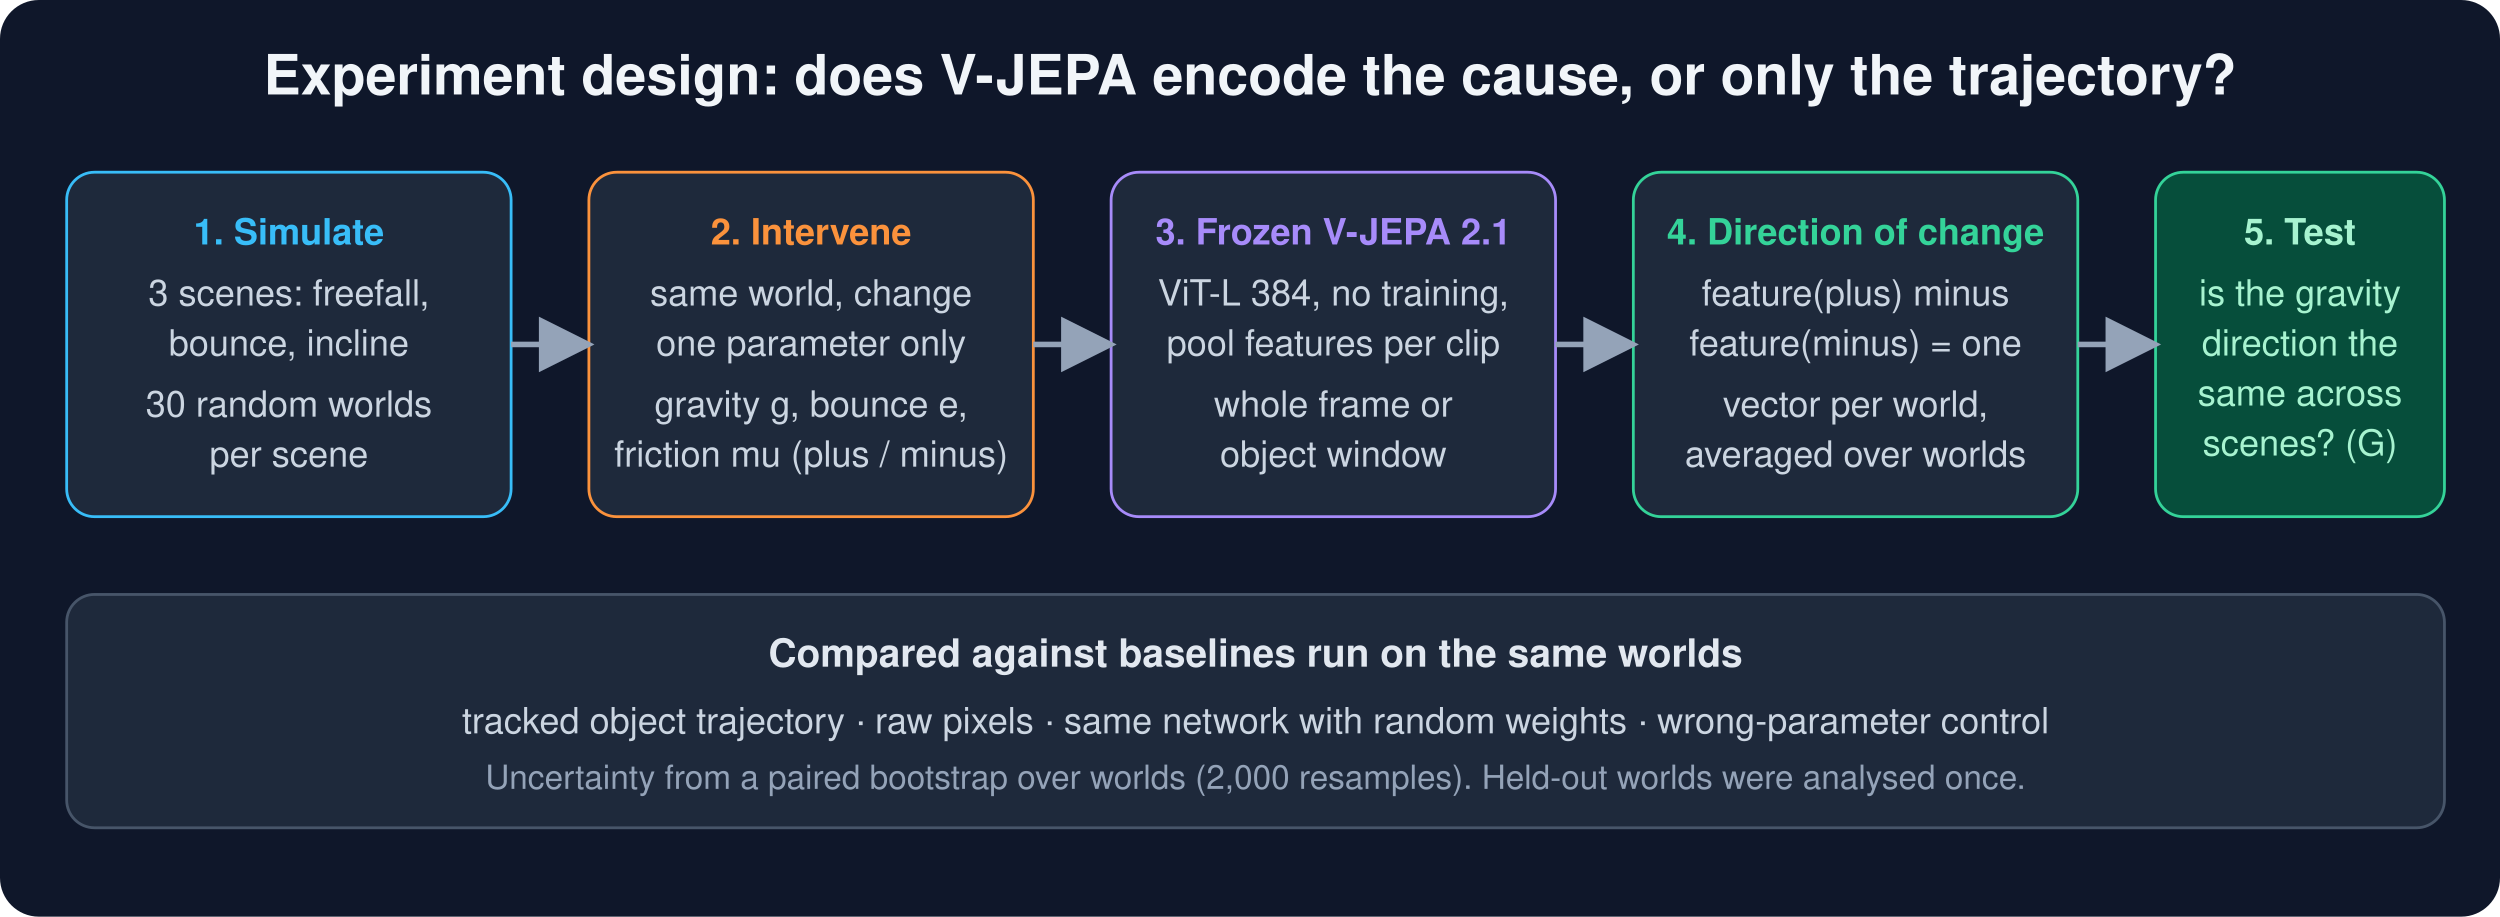
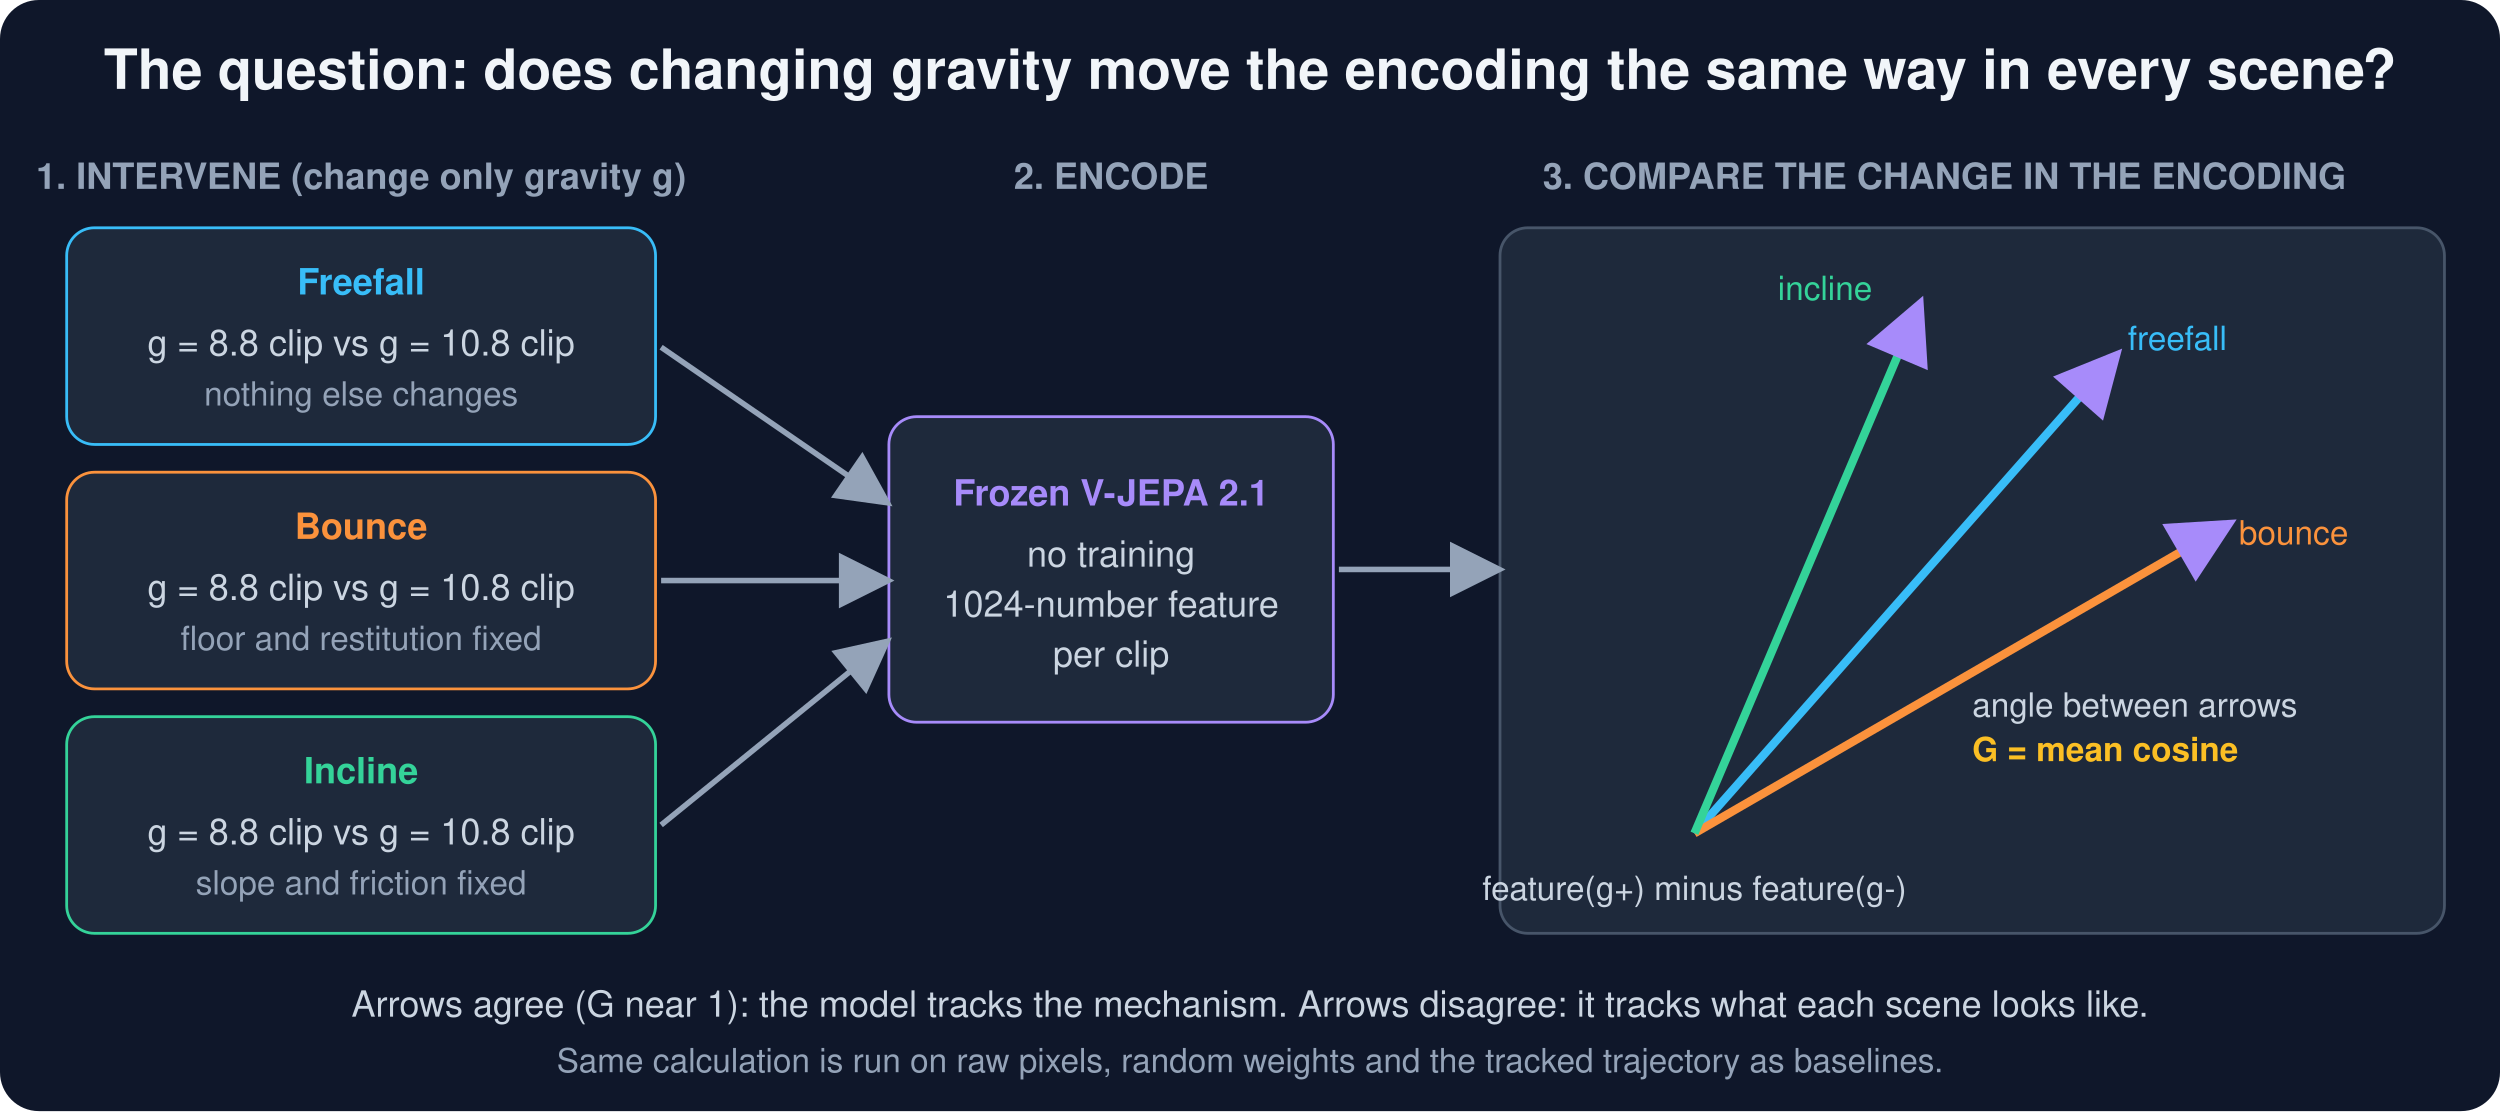
- <svg xmlns="http://www.w3.org/2000/svg" viewBox="0 0 900 330" font-family="Segoe UI,Helvetica,Arial,sans-serif">
-   <rect width="900" height="330" rx="14" fill="#0f172a" />
+ <svg xmlns="http://www.w3.org/2000/svg" viewBox="0 0 900 400" font-family="Segoe UI,Helvetica,Arial,sans-serif">
+   <rect width="900" height="400" rx="14" fill="#0f172a" />
  <defs>
    <marker id="a" markerWidth="10" markerHeight="10" refX="8" refY="5" orient="auto">
      <path d="M0,0 L10,5 L0,10 z" fill="#94a3b8" />
    </marker>
+     <marker id="p" markerWidth="8" markerHeight="8" refX="6" refY="4" orient="auto">
+       <path d="M0,0 L8,4 L0,8 z" fill="#a78bfa" />
+     </marker>
  </defs>
-   <text x="450" y="34" fill="#f1f5f9" font-size="20" font-weight="700" text-anchor="middle">Experiment design: does V-JEPA encode the cause, or only the trajectory?</text>
+   <text x="450" y="32" fill="#f1f5f9" font-size="20" font-weight="700" text-anchor="middle">The question: does changing gravity move the encoding the same way in every scene?</text>
  <g font-size="13" text-anchor="middle">
-     <rect x="24" y="62" width="160" height="124" rx="10" fill="#1e293b" stroke="#38bdf8" />
-     <text x="104" y="88" fill="#38bdf8" font-weight="700">1. Simulate</text>
-     <text x="104" y="110" fill="#cbd5e1">3 scenes: freefall,</text>
-     <text x="104" y="128" fill="#cbd5e1">bounce, incline</text>
-     <text x="104" y="150" fill="#cbd5e1">30 random worlds</text>
-     <text x="104" y="168" fill="#cbd5e1">per scene</text>
-     <rect x="212" y="62" width="160" height="124" rx="10" fill="#1e293b" stroke="#fb923c" />
-     <text x="292" y="88" fill="#fb923c" font-weight="700">2. Intervene</text>
-     <text x="292" y="110" fill="#cbd5e1">same world, change</text>
-     <text x="292" y="128" fill="#cbd5e1">one parameter only</text>
-     <text x="292" y="150" fill="#cbd5e1">gravity g, bounce e,</text>
-     <text x="292" y="168" fill="#cbd5e1">friction mu (plus / minus)</text>
-     <rect x="400" y="62" width="160" height="124" rx="10" fill="#1e293b" stroke="#a78bfa" />
-     <text x="480" y="88" fill="#a78bfa" font-weight="700">3. Frozen V-JEPA 2.1</text>
-     <text x="480" y="110" fill="#cbd5e1">ViT-L 384, no training,</text>
-     <text x="480" y="128" fill="#cbd5e1">pool features per clip</text>
-     <text x="480" y="150" fill="#cbd5e1">whole frame or</text>
-     <text x="480" y="168" fill="#cbd5e1">object window</text>
-     <rect x="588" y="62" width="160" height="124" rx="10" fill="#1e293b" stroke="#34d399" />
-     <text x="668" y="88" fill="#34d399" font-weight="700">4. Direction of change</text>
-     <text x="668" y="110" fill="#cbd5e1">feature(plus) minus</text>
-     <text x="668" y="128" fill="#cbd5e1">feature(minus) = one</text>
-     <text x="668" y="150" fill="#cbd5e1">vector per world,</text>
-     <text x="668" y="168" fill="#cbd5e1">averaged over worlds</text>
-     <rect x="776" y="62" width="104" height="124" rx="10" fill="#064e3b" stroke="#34d399" />
-     <text x="828" y="88" fill="#a7f3d0" font-weight="700">5. Test</text>
-     <text x="828" y="110" fill="#a7f3d0">is the gravity</text>
-     <text x="828" y="128" fill="#a7f3d0">direction the</text>
-     <text x="828" y="146" fill="#a7f3d0">same across</text>
-     <text x="828" y="164" fill="#a7f3d0">scenes? (G)</text>
+     <text x="130" y="68" fill="#94a3b8" font-weight="700">1. INTERVENE (change only gravity g)</text>
+     <rect x="24" y="82" width="212" height="78" rx="10" fill="#1e293b" stroke="#38bdf8" />
+     <text x="130" y="106" fill="#38bdf8" font-weight="700">Freefall</text>
+     <text x="130" y="128" fill="#cbd5e1">g = 8.8 clip vs g = 10.8 clip</text>
+     <text x="130" y="146" fill="#94a3b8" font-size="12">nothing else changes</text>
+     <rect x="24" y="170" width="212" height="78" rx="10" fill="#1e293b" stroke="#fb923c" />
+     <text x="130" y="194" fill="#fb923c" font-weight="700">Bounce</text>
+     <text x="130" y="216" fill="#cbd5e1">g = 8.8 clip vs g = 10.8 clip</text>
+     <text x="130" y="234" fill="#94a3b8" font-size="12">floor and restitution fixed</text>
+     <rect x="24" y="258" width="212" height="78" rx="10" fill="#1e293b" stroke="#34d399" />
+     <text x="130" y="282" fill="#34d399" font-weight="700">Incline</text>
+     <text x="130" y="304" fill="#cbd5e1">g = 8.8 clip vs g = 10.8 clip</text>
+     <text x="130" y="322" fill="#94a3b8" font-size="12">slope and friction fixed</text>
+     <text x="400" y="68" fill="#94a3b8" font-weight="700">2. ENCODE</text>
+     <rect x="320" y="150" width="160" height="110" rx="10" fill="#1e293b" stroke="#a78bfa" />
+     <text x="400" y="182" fill="#a78bfa" font-weight="700">Frozen V-JEPA 2.1</text>
+     <text x="400" y="204" fill="#cbd5e1">no training</text>
+     <text x="400" y="222" fill="#cbd5e1">1024-number feature</text>
+     <text x="400" y="240" fill="#cbd5e1">per clip</text>
+     <text x="700" y="68" fill="#94a3b8" font-weight="700">3. COMPARE THE CHANGE IN THE ENCODING</text>
+     <rect x="540" y="82" width="340" height="254" rx="10" fill="#1e293b" stroke="#475569" />
+   </g>
+   <g stroke-width="3" marker-end="url(#p)" fill="none">
+     <line x1="610" y1="300" x2="760" y2="130" stroke="#38bdf8" />
+     <line x1="610" y1="300" x2="800" y2="190" stroke="#fb923c" />
+     <line x1="610" y1="300" x2="690" y2="112" stroke="#34d399" />
+   </g>
+   <g font-size="12">
+     <text x="766" y="126" fill="#38bdf8">freefall</text>
+     <text x="806" y="196" fill="#fb923c">bounce</text>
+     <text x="640" y="108" fill="#34d399">incline</text>
+     <text x="610" y="324" fill="#cbd5e1" text-anchor="middle">feature(g+) minus feature(g-)</text>
+     <text x="710" y="258" fill="#cbd5e1">angle between arrows</text>
+     <text x="710" y="274" fill="#fbbf24" font-weight="700">G = mean cosine</text>
  </g>
  <g stroke="#94a3b8" stroke-width="2" marker-end="url(#a)" fill="none">
-     <path d="M184 124 H210" />
-     <path d="M372 124 H398" />
-     <path d="M560 124 H586" />
-     <path d="M748 124 H774" />
+     <path d="M238 125 L318 180" />
+     <path d="M238 209 H318" />
+     <path d="M238 297 L318 232" />
+     <path d="M482 205 H538" />
  </g>
-   <rect x="24" y="214" width="856" height="84" rx="10" fill="#1e293b" stroke="#475569" />
-   <text x="452" y="240" fill="#e2e8f0" font-size="14" font-weight="700" text-anchor="middle">Compared against baselines run on the same worlds</text>
-   <text x="452" y="264" fill="#cbd5e1" font-size="13" text-anchor="middle">tracked object trajectory  ·  raw pixels  ·  same network with random weights  ·  wrong-parameter control</text>
-   <text x="452" y="284" fill="#94a3b8" font-size="12" text-anchor="middle">Uncertainty from a paired bootstrap over worlds (2,000 resamples). Held-out worlds were analysed once.</text>
+   <text x="450" y="366" fill="#cbd5e1" font-size="13" text-anchor="middle">Arrows agree (G near 1): the model tracks the mechanism. Arrows disagree: it tracks what each scene looks like.</text>
+   <text x="450" y="386" fill="#94a3b8" font-size="12" text-anchor="middle">Same calculation is run on raw pixels, random weights and the tracked trajectory as baselines.</text>
</svg>
